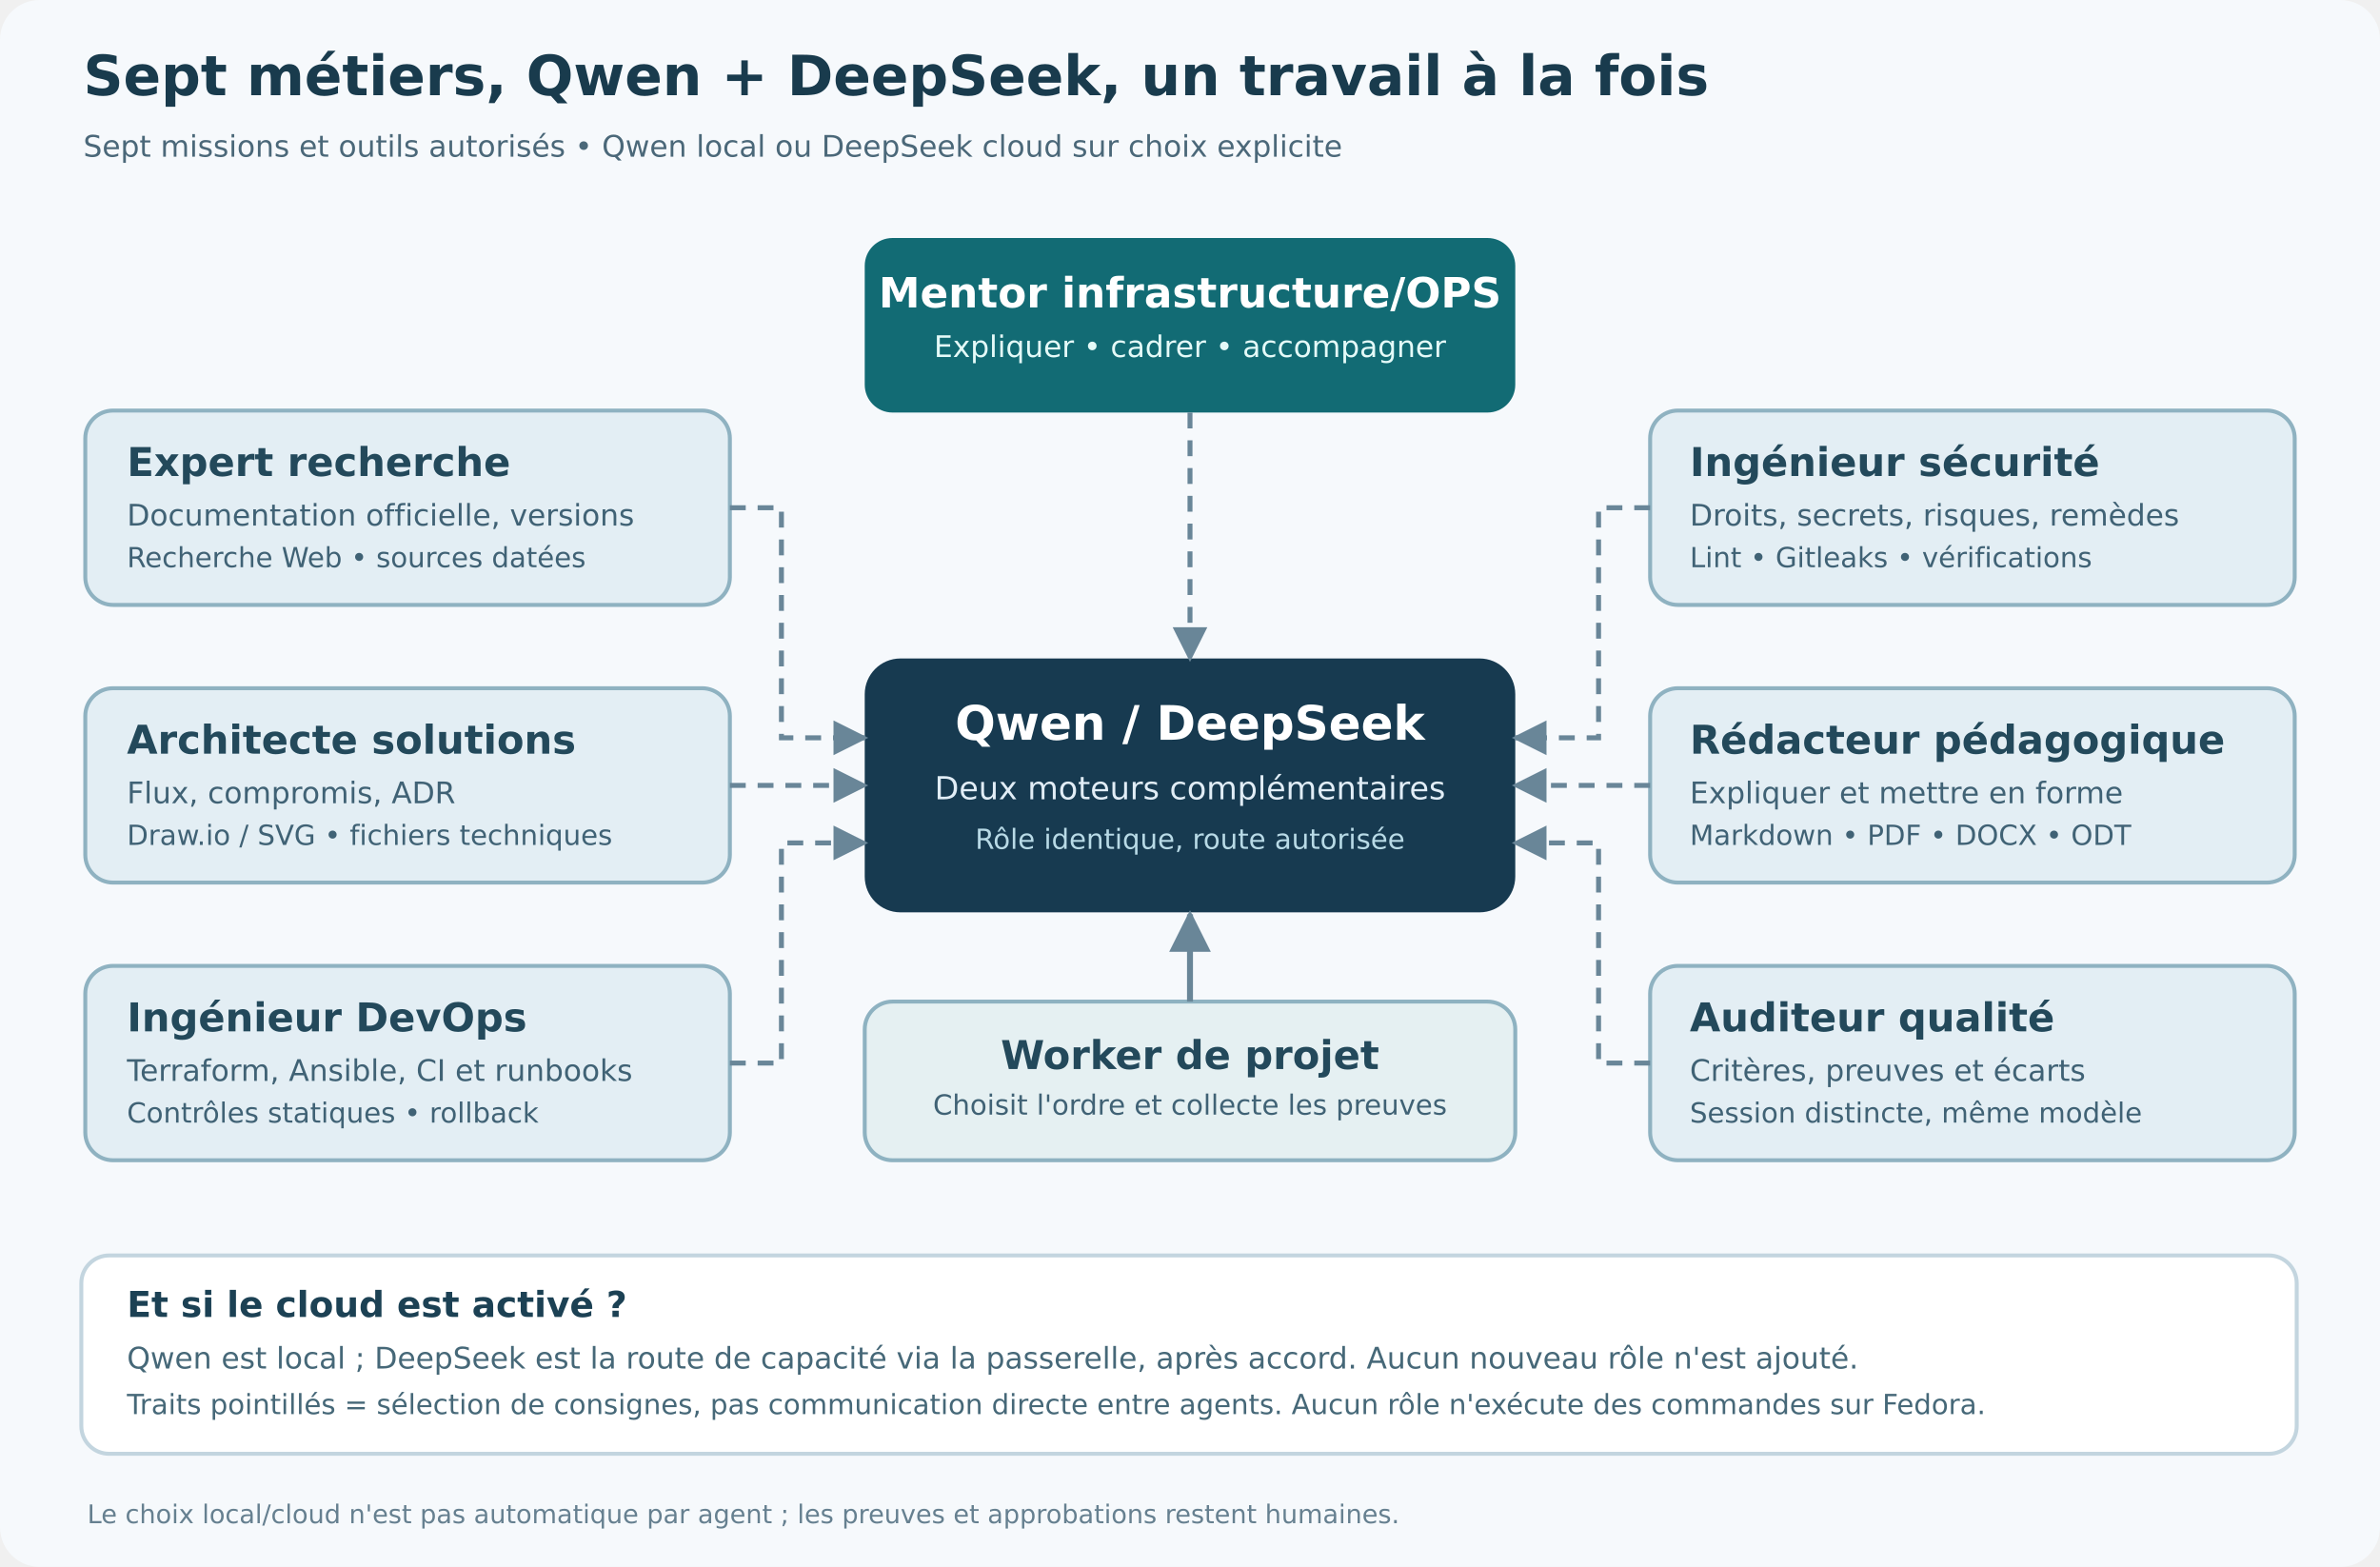
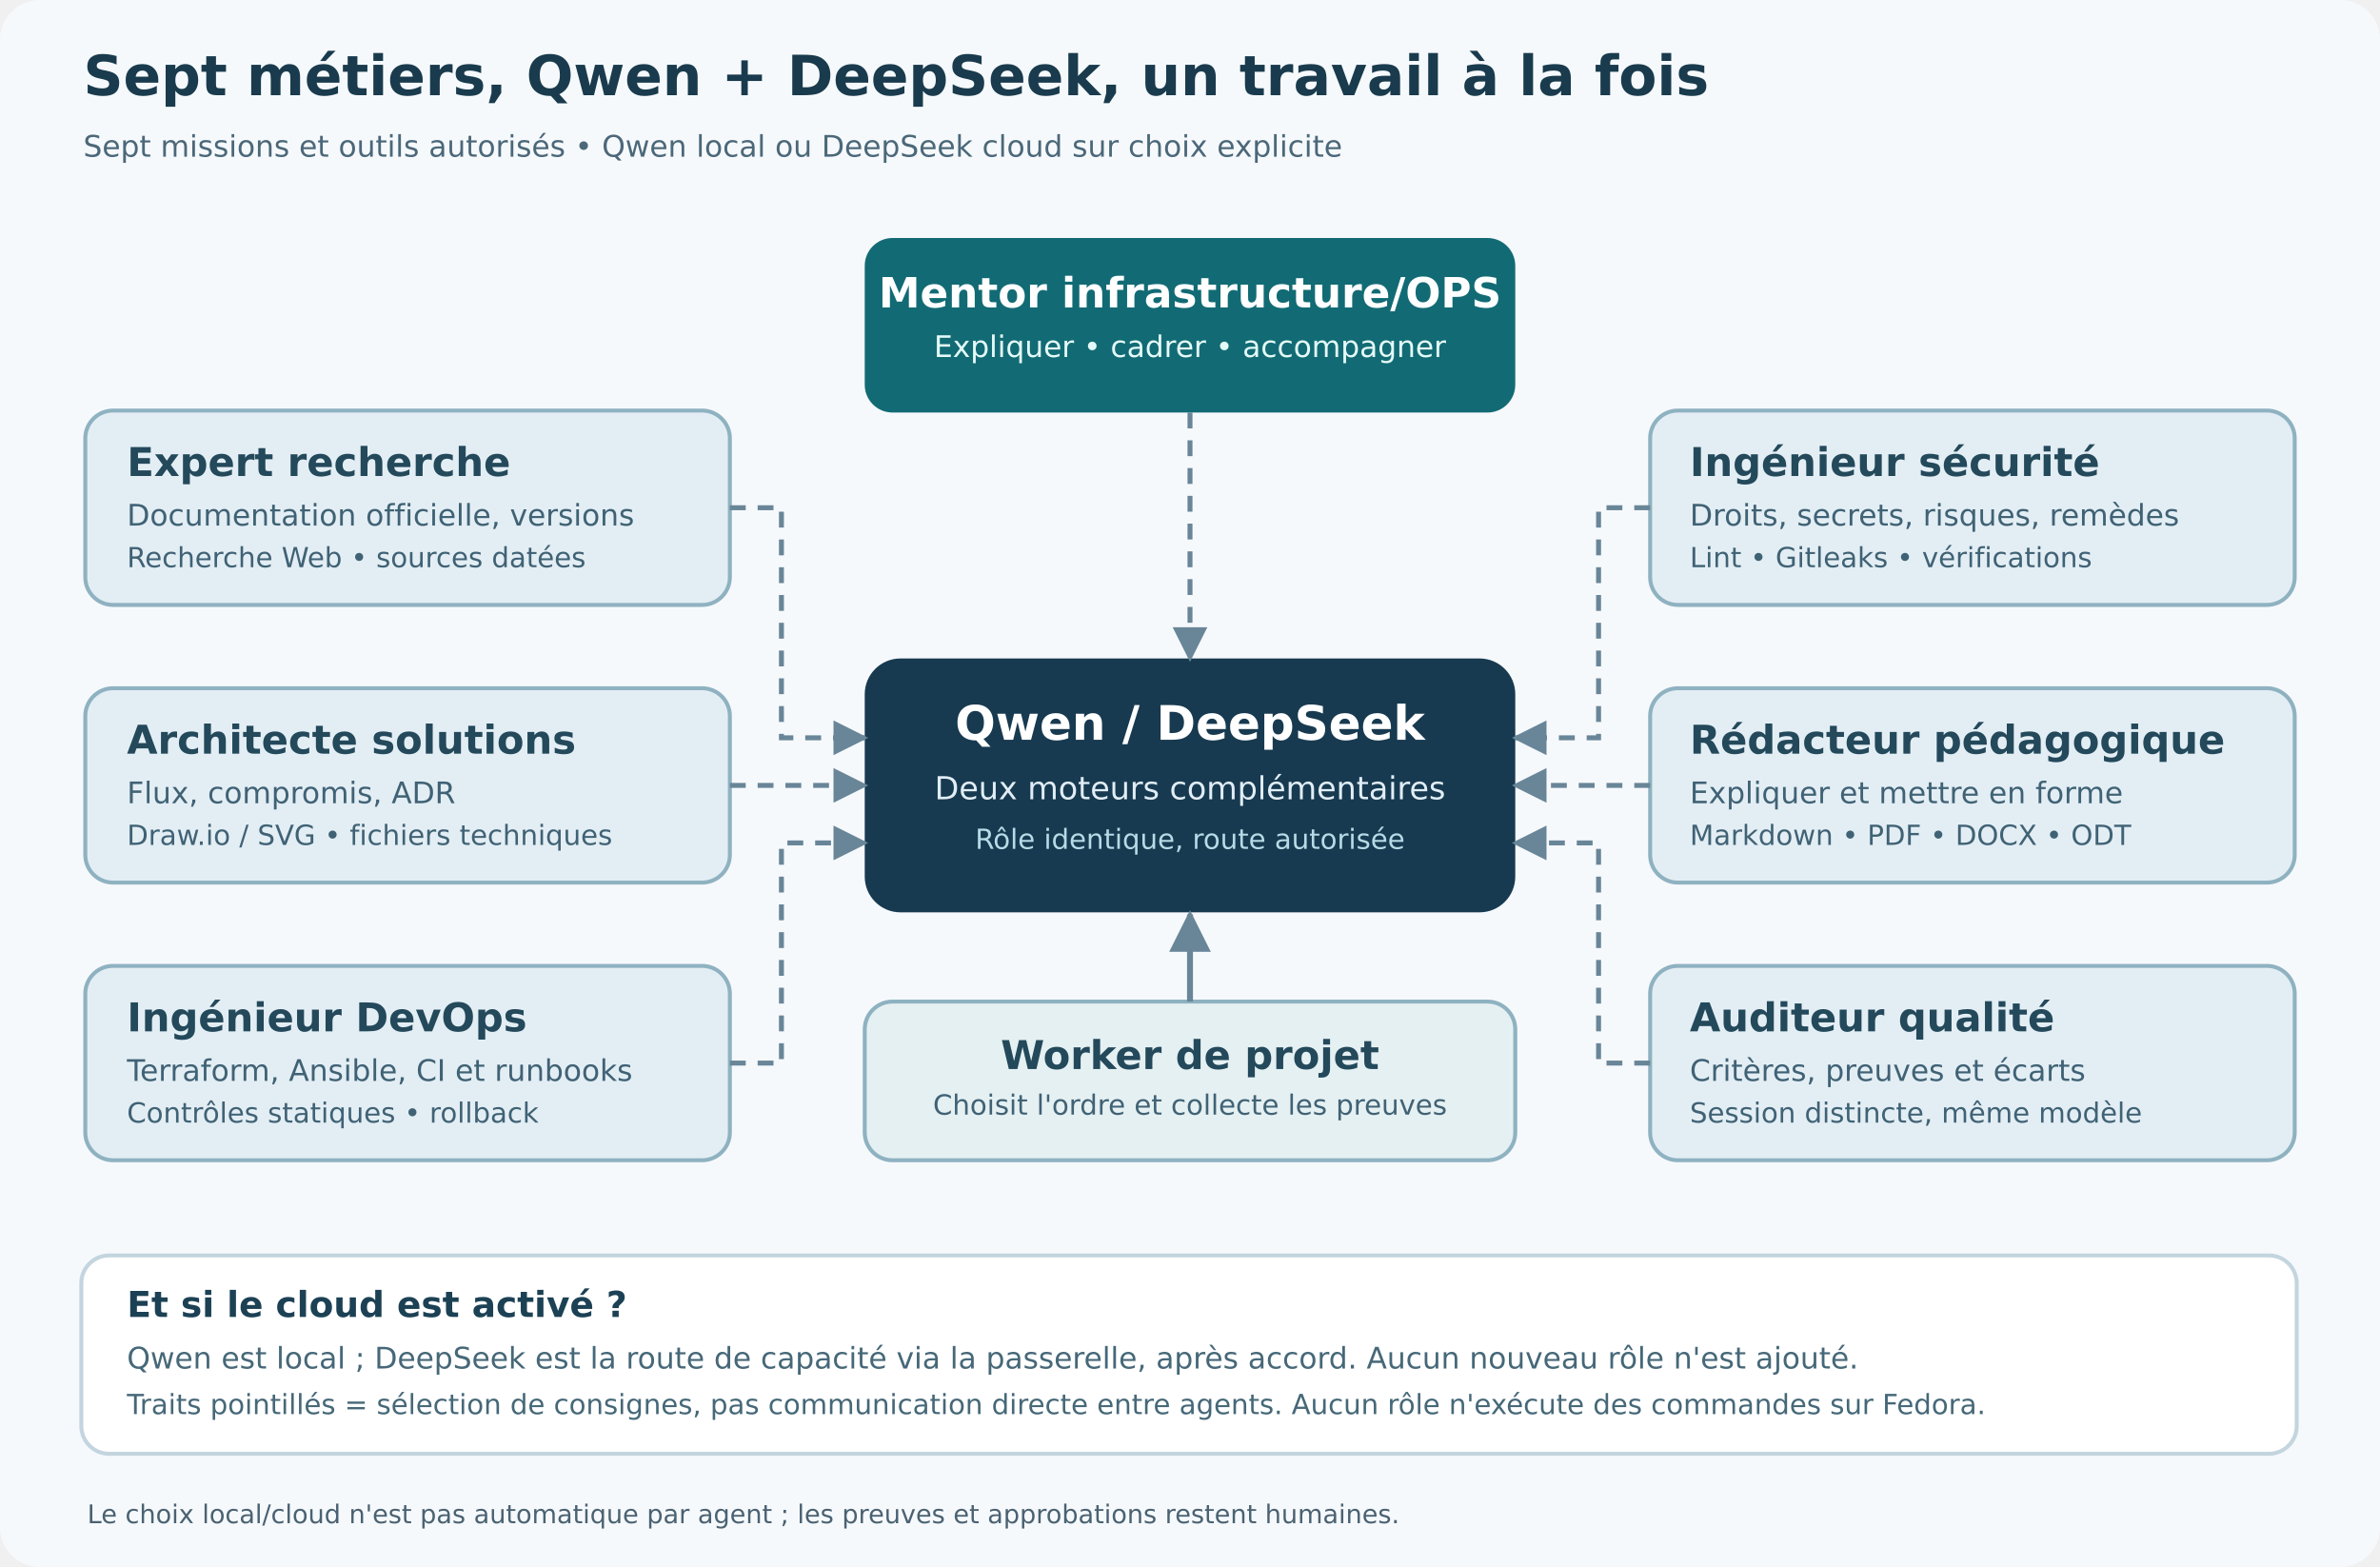
<svg xmlns="http://www.w3.org/2000/svg" viewBox="0 0 1200 790" role="img" aria-labelledby="title desc">
  <defs>
    <marker id="arr" viewBox="0 0 10 10" refX="9" refY="5" markerWidth="7" markerHeight="7" orient="auto">
      <path d="M0 0L10 5L0 10Z" fill="#698698" />
    </marker>
  </defs>
  <rect x="0" y="0" width="1200" height="790" rx="20" fill="#f6f9fc" />
  <text x="42" y="48" fill="#193b4d" font-family="DejaVu Sans,Arial,sans-serif" font-size="28" font-weight="700">Sept métiers, Qwen + DeepSeek, un travail à la fois</text>
  <text x="42" y="79" fill="#4b6879" font-family="DejaVu Sans,Arial,sans-serif" font-size="15">Sept missions et outils autorisés • Qwen local ou DeepSeek cloud sur choix explicite</text>
  <g font-family="DejaVu Sans,Arial,sans-serif">
    <rect x="43" y="207" width="325" height="98" rx="14" fill="#e3eef4" stroke="#8fb2c1" stroke-width="2" />
    <text x="64" y="240" fill="#23495b" font-size="20" font-weight="700">Expert recherche</text>
    <text x="64" y="265" fill="#406275" font-size="15">Documentation officielle, versions</text>
    <text x="64" y="286" fill="#406275" font-size="14">Recherche Web • sources datées</text>
    <rect x="43" y="347" width="325" height="98" rx="14" fill="#e3eef4" stroke="#8fb2c1" stroke-width="2" />
    <text x="64" y="380" fill="#23495b" font-size="20" font-weight="700">Architecte solutions</text>
    <text x="64" y="405" fill="#406275" font-size="15">Flux, compromis, ADR</text>
    <text x="64" y="426" fill="#406275" font-size="14">Draw.io / SVG • fichiers techniques</text>
    <rect x="43" y="487" width="325" height="98" rx="14" fill="#e3eef4" stroke="#8fb2c1" stroke-width="2" />
    <text x="64" y="520" fill="#23495b" font-size="20" font-weight="700">Ingénieur DevOps</text>
    <text x="64" y="545" fill="#406275" font-size="15">Terraform, Ansible, CI et runbooks</text>
    <text x="64" y="566" fill="#406275" font-size="14">Contrôles statiques • rollback</text>
    <rect x="832" y="207" width="325" height="98" rx="14" fill="#e3eef4" stroke="#8fb2c1" stroke-width="2" />
    <text x="852" y="240" fill="#23495b" font-size="20" font-weight="700">Ingénieur sécurité</text>
    <text x="852" y="265" fill="#406275" font-size="15">Droits, secrets, risques, remèdes</text>
    <text x="852" y="286" fill="#406275" font-size="14">Lint • Gitleaks • vérifications</text>
    <rect x="832" y="347" width="325" height="98" rx="14" fill="#e3eef4" stroke="#8fb2c1" stroke-width="2" />
    <text x="852" y="380" fill="#23495b" font-size="20" font-weight="700">Rédacteur pédagogique</text>
    <text x="852" y="405" fill="#406275" font-size="15">Expliquer et mettre en forme</text>
    <text x="852" y="426" fill="#406275" font-size="14">Markdown • PDF • DOCX • ODT</text>
    <rect x="832" y="487" width="325" height="98" rx="14" fill="#e3eef4" stroke="#8fb2c1" stroke-width="2" />
    <text x="852" y="520" fill="#23495b" font-size="20" font-weight="700">Auditeur qualité</text>
    <text x="852" y="545" fill="#406275" font-size="15">Critères, preuves et écarts</text>
    <text x="852" y="566" fill="#406275" font-size="14">Session distincte, même modèle</text>
    <rect x="436" y="120" width="328" height="88" rx="14" fill="#126b74" />
    <text x="600" y="155" text-anchor="middle" fill="#fff" font-size="21" font-weight="700">Mentor infrastructure/OPS</text>
    <text x="600" y="180" text-anchor="middle" fill="#e4faf8" font-size="15">Expliquer • cadrer • accompagner</text>
    <rect x="436" y="332" width="328" height="128" rx="18" fill="#173a50" />
    <text x="600" y="373" text-anchor="middle" fill="#fff" font-size="24" font-weight="700">Qwen / DeepSeek</text>
    <text x="600" y="403" text-anchor="middle" fill="#e1edf6" font-size="16">Deux moteurs complémentaires</text>
    <text x="600" y="428" text-anchor="middle" fill="#b8dae6" font-size="14">Rôle identique, route autorisée</text>
    <rect x="436" y="505" width="328" height="80" rx="14" fill="#e5f0f2" stroke="#8eb2c1" stroke-width="2" />
    <text x="600" y="539" text-anchor="middle" fill="#23495b" font-size="20" font-weight="700">Worker de projet</text>
    <text x="600" y="562" text-anchor="middle" fill="#406275" font-size="14">Choisit l'ordre et collecte les preuves</text>
  </g>
  <g fill="none" stroke="#698698" stroke-width="2.5" stroke-dasharray="8 6">
    <path d="M600 208V332" marker-end="url(#arr)" />
    <path d="M368 256H394V372H436" marker-end="url(#arr)" />
    <path d="M368 396H436" marker-end="url(#arr)" />
    <path d="M368 536H394V425H436" marker-end="url(#arr)" />
    <path d="M832 256H806V372H764" marker-end="url(#arr)" />
    <path d="M832 396H764" marker-end="url(#arr)" />
    <path d="M832 536H806V425H764" marker-end="url(#arr)" />
  </g>
  <path d="M600 505V461" stroke="#698698" stroke-width="3" fill="none" marker-end="url(#arr)" />
  <rect x="41" y="633" width="1117" height="100" rx="14" fill="#fff" stroke="#c3d5df" stroke-width="2" />
  <text x="64" y="664" font-family="DejaVu Sans,Arial,sans-serif" font-size="18" font-weight="700" fill="#1c4154">Et si le cloud est activé ?</text>
  <text x="64" y="690" font-family="DejaVu Sans,Arial,sans-serif" font-size="15" fill="#466878">Qwen est local ; DeepSeek est la route de capacité via la passerelle, après accord. Aucun nouveau rôle n'est ajouté.</text>
  <text x="64" y="713" font-family="DejaVu Sans,Arial,sans-serif" font-size="14" fill="#466878">Traits pointillés = sélection de consignes, pas communication directe entre agents. Aucun rôle n'exécute des commandes sur Fedora.</text>
-   <text x="44" y="768" font-family="DejaVu Sans,Arial,sans-serif" font-size="13" fill="#668090">Le choix local/cloud n'est pas automatique par agent ; les preuves et approbations restent humaines.</text>
+   <text x="44" y="768" font-family="DejaVu Sans,Arial,sans-serif" font-size="13" fill="#4a6272">Le choix local/cloud n'est pas automatique par agent ; les preuves et approbations restent humaines.</text>
</svg>
